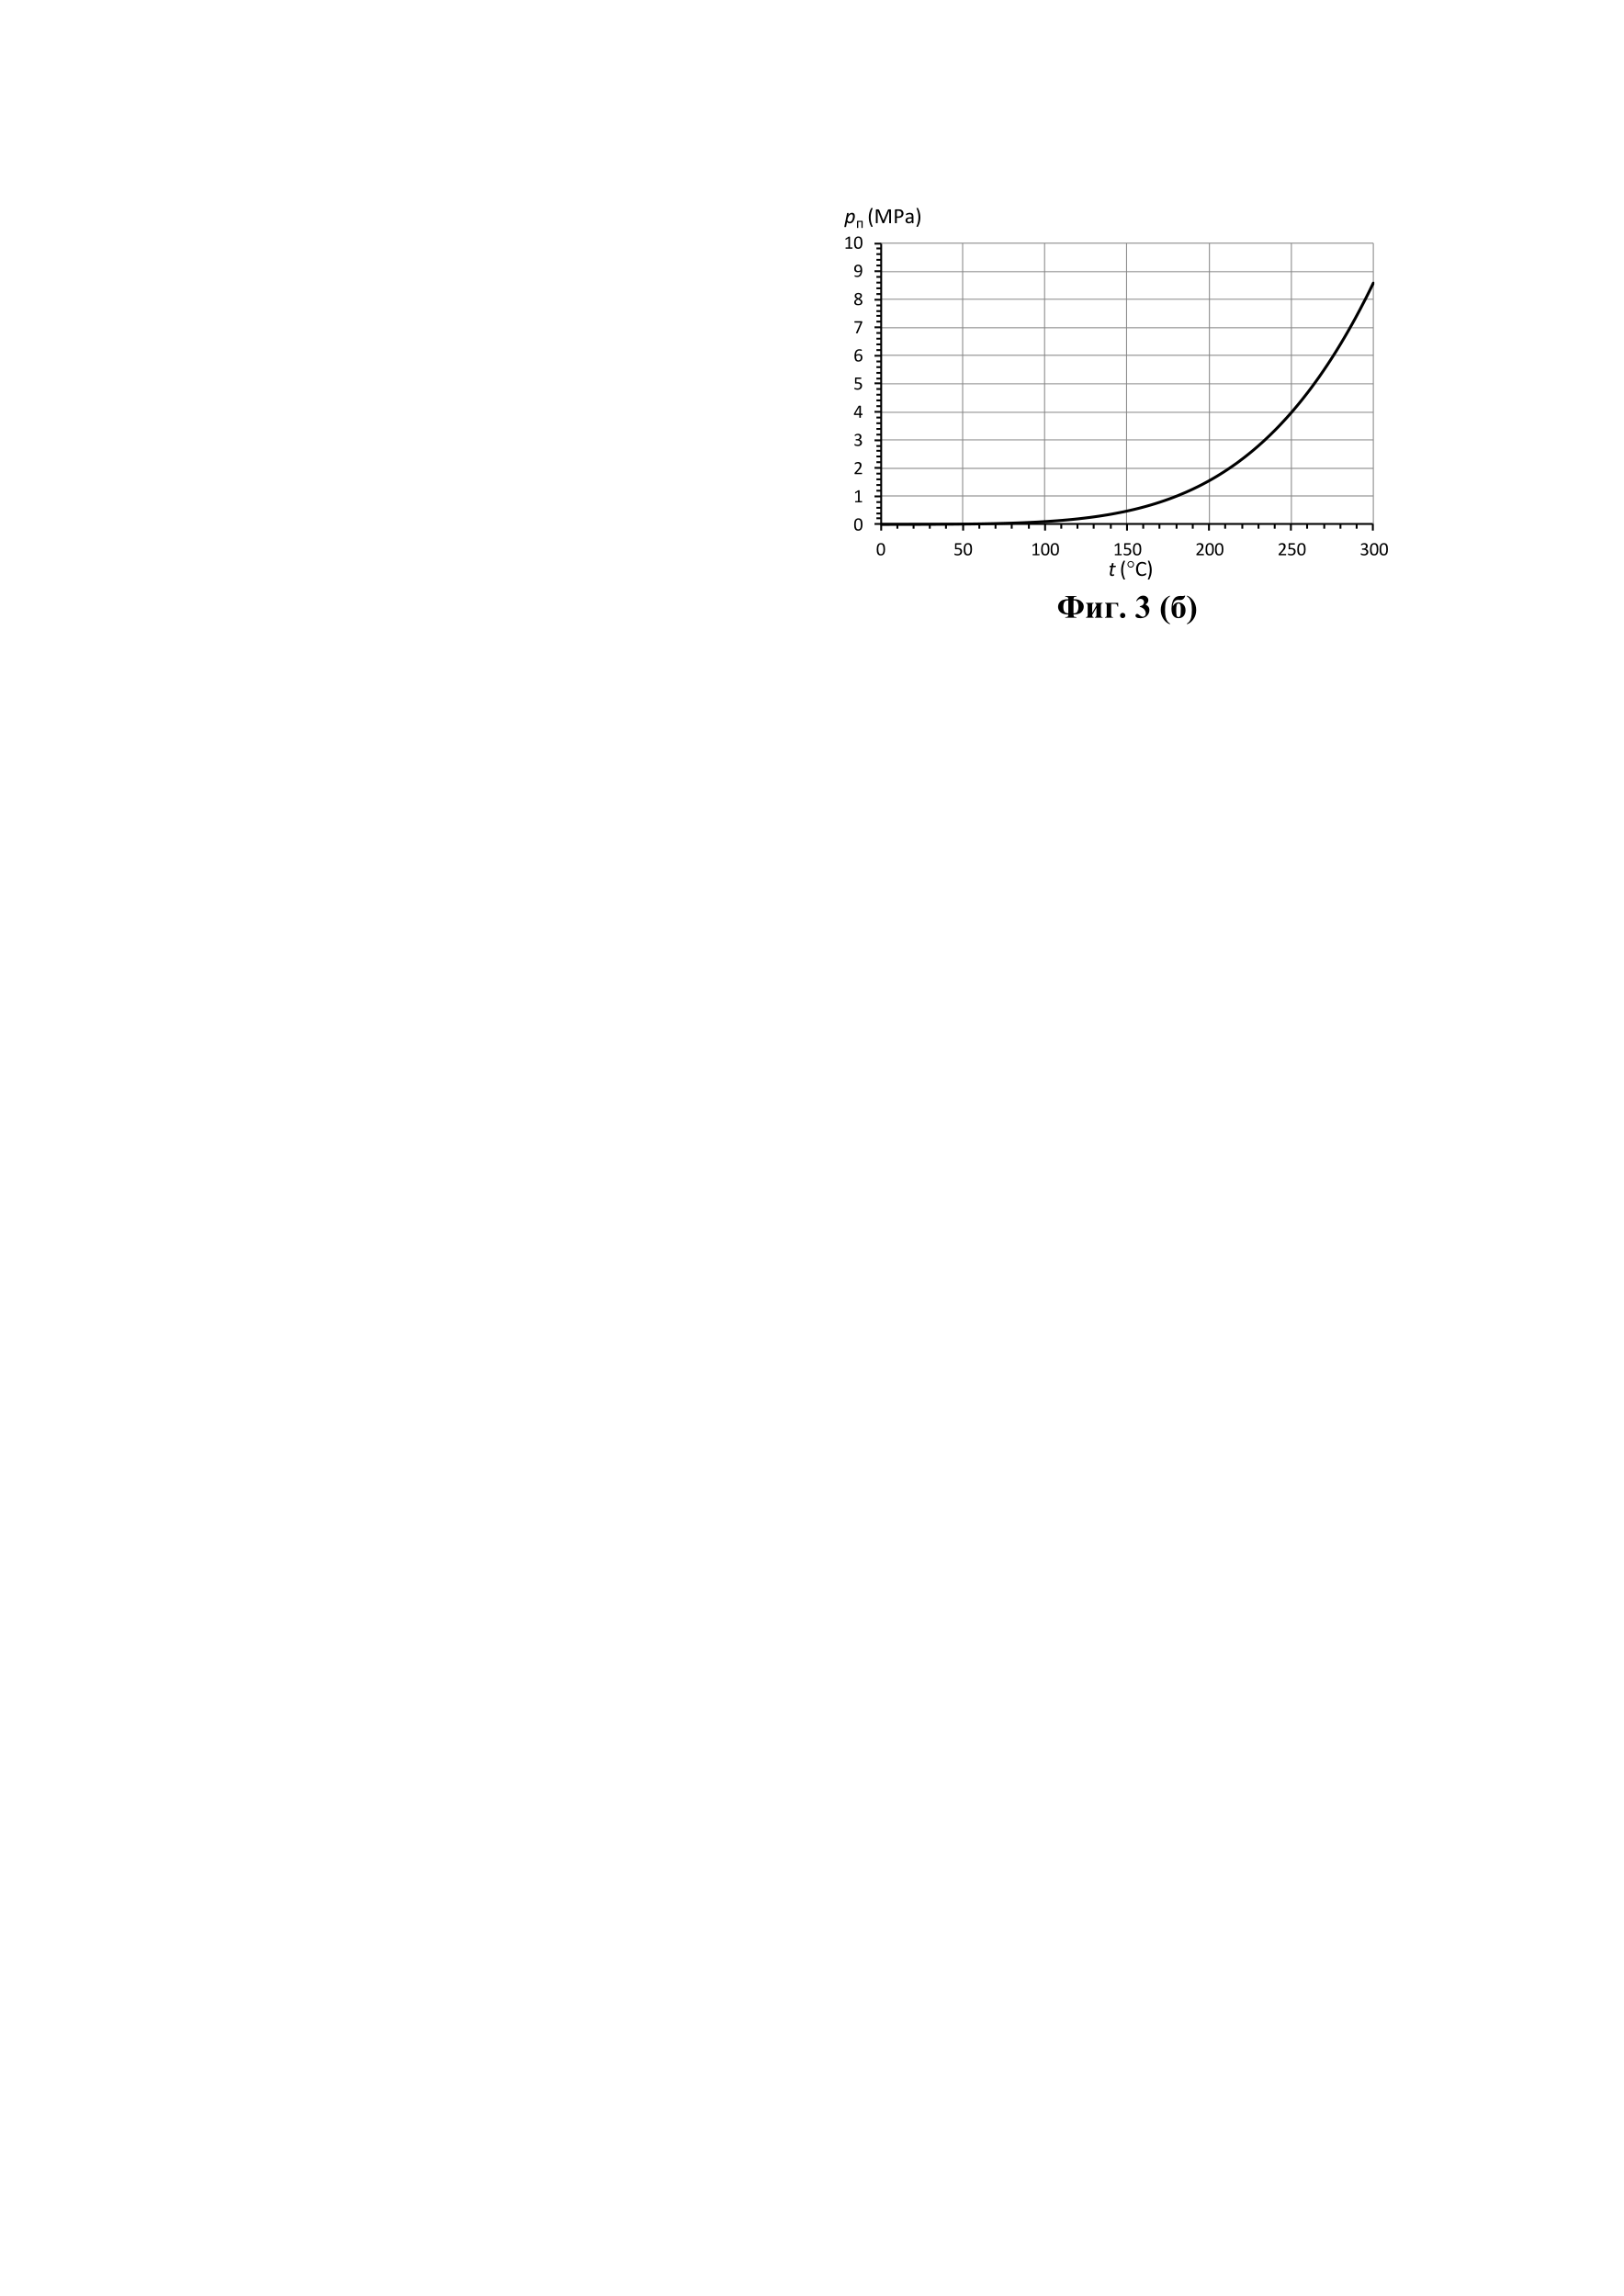
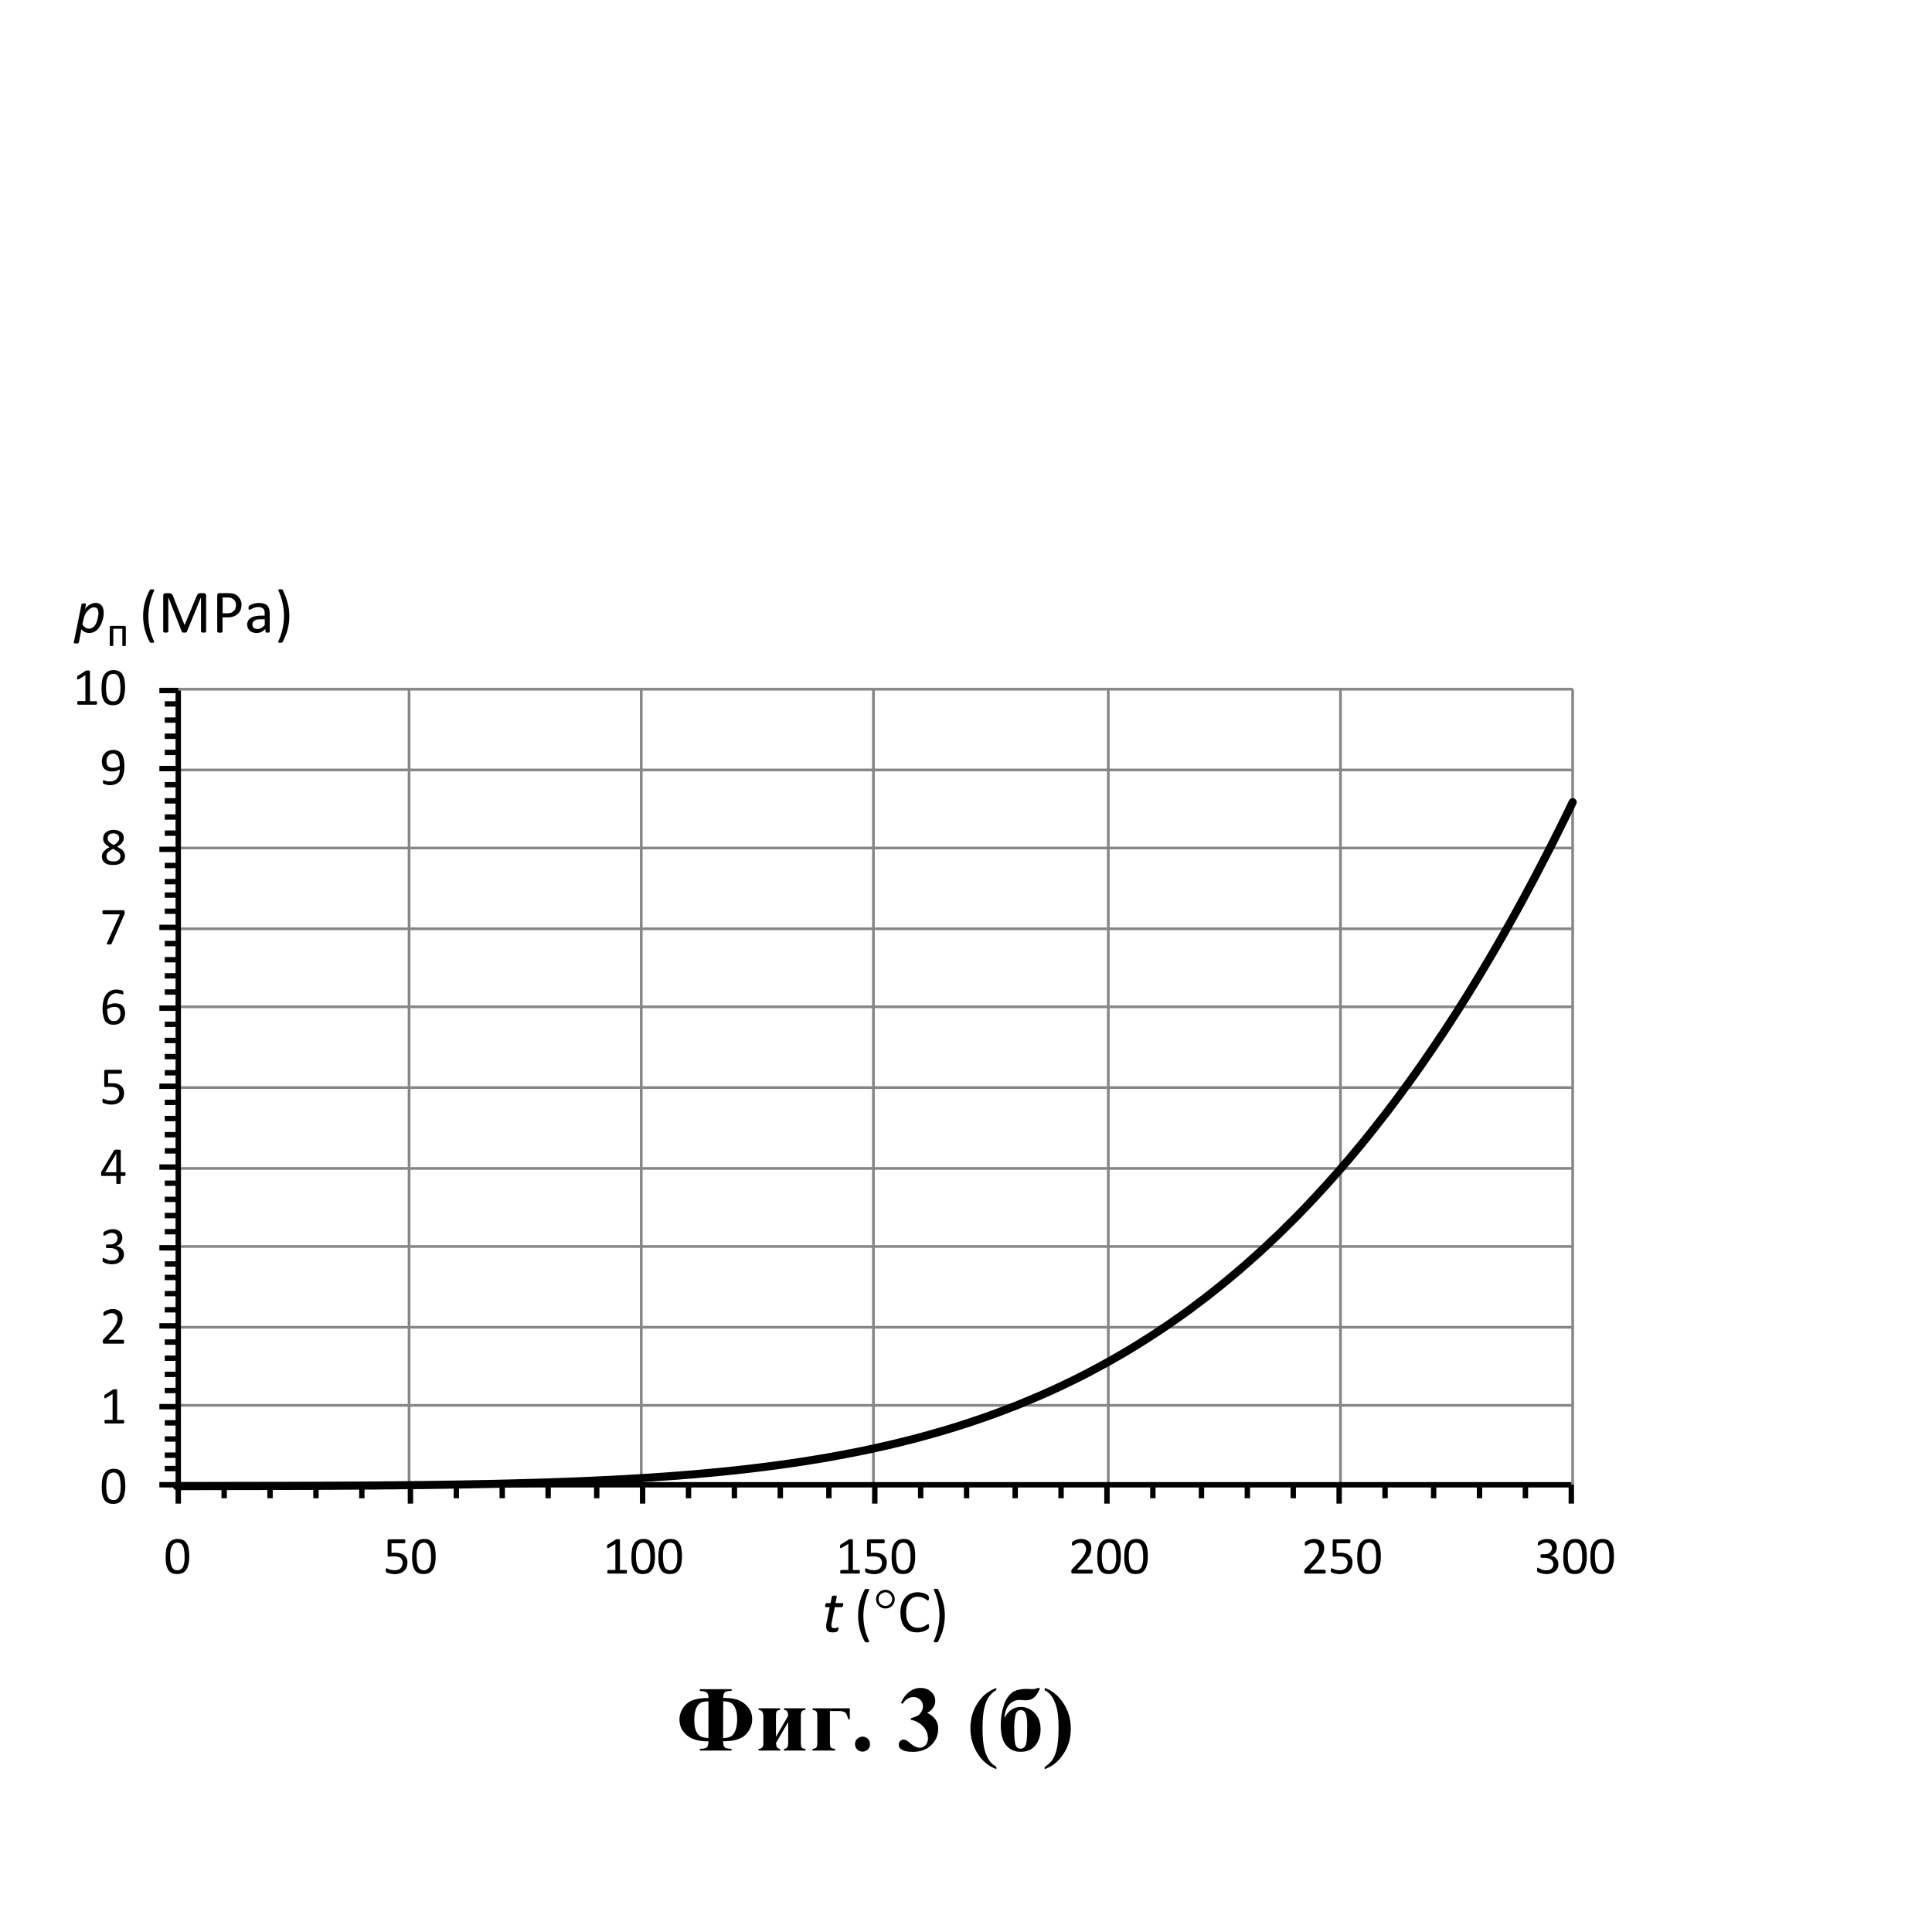
- <svg xmlns="http://www.w3.org/2000/svg" xmlns:xlink="http://www.w3.org/1999/xlink" width="595.32" height="841.92" viewBox="0 0 595.32 841.92">
+ <svg xmlns="http://www.w3.org/2000/svg" xmlns:xlink="http://www.w3.org/1999/xlink" width="250" height="250" viewBox="0 0 250 250">
  <defs>
    <path id="a" d="M3.1-7.94h4.1v.22q-.69.02-.87.17-.2.15-.22.74 1.35 0 2.05.31t1.2.94.5 1.51q0 1.13-.84 1.99T6.1-1.2q0 .42.1.62.09.2.27.27.2.06.72.1V0H3.1v-.22q.73 0 .92-.22.18-.22.18-.76a5 5 0 0 1-2.17-.38Q1.25-1.97.84-2.6a2.7 2.7 0 0 1 .1-2.95q.5-.71 1.25-.97.75-.28 2.01-.28 0-.53-.22-.7-.21-.2-.89-.2Zm3 6.32q.6 0 .96-.18.38-.18.61-.75.25-.57.25-1.56 0-.78-.23-1.33-.22-.54-.58-.73-.36-.2-1-.2ZM4.2-6.37q-.78.01-1.1.26-.34.25-.54.78-.19.54-.19 1.36 0 .97.24 1.47t.62.69q.4.17.97.19Zm0 0" />
    <path id="b" d="M3.7 0v-.22q.53 0 .53-.78v-2.69L2.66-1q0 .77.53.78V0H.4v-.22q.34 0 .48-.19.15-.18.14-.65v-3.38q0-.81-.62-.81v-.22h2.78v.22q-.3 0-.42.17-.12.15-.11.64v2.67l1.57-2.71q0-.45-.14-.6-.1-.17-.39-.17v-.22h2.78v.22q-.3 0-.46.16-.14.16-.14.57v3.49q0 .48.12.66.14.15.48.15V0Zm0 0" />
    <path id="c" d="M.42-.22Q.76-.23.9-.39q.15-.15.14-.63v-3.46q0-.43-.12-.58-.13-.15-.49-.19v-.22h4.81v1.42h-.21q-.14-.65-.38-.86t-.89-.2H2.67v4.13q0 .42.13.59.14.15.54.17V0H.42Zm0 0" />
    <path id="d" d="M1.5-1.8q.4 0 .69.28t.28.7-.28.68a1 1 0 0 1-.69.28q-.4 0-.69-.28a1 1 0 0 1-.28-.69q0-.4.28-.69a1 1 0 0 1 .69-.28m0 0" />
    <path id="e" d="M1.77-3.98v-.2q.66-.2.92-.35.26-.17.45-.52.2-.33.19-.7 0-.48-.36-.83a1.2 1.2 0 0 0-.88-.34q-.8 0-1.39.86l-.22-.08A3.5 3.5 0 0 1 1.56-7.6q.66-.5 1.47-.5.82 0 1.36.5.53.5.53 1.17 0 .44-.25.84-.23.41-.78.72.68.34 1.05.83a2 2 0 0 1 .36 1.22q0 1.25-.9 2.12T2 .17Q.98.17.53-.16a.7.7 0 0 1-.34-.6q0-.27.19-.46.2-.2.45-.2a1 1 0 0 1 .36.1q.1.04.65.5.59.46 1.08.46.44 0 .75-.34.3-.35.31-.86 0-.81-.56-1.49a3 3 0 0 0-1.65-.93m0 0" />
    <path id="g" d="M3.84-8.1v.26q-.6.39-.89.78-.4.51-.62 1.34-.28 1.03-.28 2.86 0 1.74.25 2.7.25.95.7 1.55.3.4.84.72v.3A4.8 4.8 0 0 1 1.45.45a6 6 0 0 1-.97-3.34q0-1.87.97-3.31a4.7 4.7 0 0 1 2.4-1.9m0 0" />
    <path id="h" d="M5.27-8.1h.2q-.06.43-.53 1.02-.48.58-1.3.58l-.4-.03-.38-.02q-.75 0-1.31.55T.89-4.2Q1.64-5.64 3-5.64q1.07 0 1.82.8t.75 2.1q0 1.21-.65 2.05Q4.25.16 3 .16A2.3 2.3 0 0 1 1.1-.7Q.42-1.54.42-3.3q0-1.37.38-2.5a3.3 3.3 0 0 1 1.03-1.66q.66-.52 1.98-.52l.36.02.38.01q.34 0 .72-.17M3-5.23q-.5 0-.67.58a8 8 0 0 0-.17 1.94q0 1.51.17 2 .19.46.67.47.3 0 .52-.25.2-.27.26-.82.06-.56.06-2 0-.9-.17-1.4-.16-.52-.67-.52m0 0" />
    <path id="i" d="M.14 2.4v-.27q.6-.42.9-.79.4-.53.62-1.34.27-1.03.28-2.87 0-1.72-.25-2.68A5 5 0 0 0 1-7.1q-.32-.4-.86-.72v-.28q1.42.47 2.4 1.94.98 1.45.98 3.34 0 1.88-.99 3.31A4.7 4.7 0 0 1 .14 2.41m0 0" />
    <path id="k" d="M3.31-2.22q0 .52-.1.94-.07.4-.26.72-.19.3-.48.47-.3.15-.74.15-.42 0-.71-.14T.56-.52Q.4-.82.31-1.23a7 7 0 0 1 .02-1.9q.08-.41.26-.71.2-.3.49-.47.3-.17.73-.17t.7.15q.3.14.47.44.18.28.25.7t.08.97m-.6.05a6 6 0 0 0-.1-1.06 1 1 0 0 0-.13-.35 1 1 0 0 0-.17-.23l-.23-.14a1 1 0 0 0-.3-.05 1 1 0 0 0-.47.14 1 1 0 0 0-.3.38q-.09.23-.13.56A6 6 0 0 0 .89-1.4q.06.35.17.56t.28.31q.18.1.43.1.18 0 .32-.05a1 1 0 0 0 .25-.17q.1-.12.18-.28.07-.18.1-.36.06-.2.07-.42zm0 0" />
    <path id="n" d="m3.17-.23-.01.1-.04.08-.04.03q-.02.03-.03.02H.73L.7-.02.64-.05.61-.12v-.21l.06-.12.06-.02h.93v-3.36L.8-3.3l-.11.04-.06-.01-.04-.08v-.24l.02-.06q0-.03.03-.04l.05-.05 1.03-.66h.01l.07-.01.06-.02h.23l.1.02.04.03.02.05v3.87h.8q.03 0 .04.02.03 0 .05.04l.02.08zm0 0" />
    <path id="o" d="m3.16-.25-.02.1q0 .06-.02.09l-.04.04q-.02.03-.05.02H.58Q.53 0 .5-.02L.44-.05.39-.12v-.25q0-.05.03-.08l.03-.08.08-.1.86-.9a5 5 0 0 0 .75-1.02 2 2 0 0 0 .16-.68q0-.15-.05-.29l-.14-.21-.23-.16a1 1 0 0 0-.32-.06q-.2 0-.37.06-.15.04-.28.12l-.22.13-.11.05q-.04 0-.05-.02L.5-3.66l-.03-.07v-.21L.48-4l.02-.05q0-.03.06-.06.05-.05.14-.1.11-.07.25-.12.15-.07.35-.1.19-.05.37-.05.32 0 .56.09.25.1.41.25t.23.37q.08.21.08.44a2 2 0 0 1-.2.88q-.11.23-.34.54-.23.3-.61.68l-.7.73h1.93l.05.02q.03 0 .04.04l.02.08zm0 0" />
    <path id="p" d="M3.13-1.27q0 .32-.11.57-.12.23-.32.4-.19.17-.48.27t-.66.1A3 3 0 0 1 .8-.06l-.24-.1-.12-.08-.05-.05-.02-.06v-.2q0-.12.02-.17t.06-.05q.03 0 .12.07.09.05.24.1.14.08.32.13a2 2 0 0 0 .83 0q.18-.06.28-.17a1 1 0 0 0 .18-.25 1 1 0 0 0 .06-.31 1 1 0 0 0-.08-.33 1 1 0 0 0-.22-.27q-.14-.1-.34-.17a2 2 0 0 0-.47-.06H.88l-.04-.05-.03-.08-.01-.1.01-.12.03-.06.04-.04.06-.02h.39q.21 0 .39-.05t.31-.17a1 1 0 0 0 .19-.25.8.8 0 0 0 .03-.6l-.14-.23-.22-.14A1 1 0 0 0 1.56-4q-.18 0-.36.06l-.3.14-.21.13-.11.04H.53L.5-3.65l-.03-.07v-.21l.01-.08.04-.04.04-.07.13-.09q.1-.07.25-.1.14-.07.33-.12a2 2 0 0 1 .95.03q.23.09.39.24.15.14.23.34t.08.44a1.3 1.3 0 0 1-.22.7q-.1.14-.26.24-.15.08-.35.14.23.03.41.12a1 1 0 0 1 .33.22 1 1 0 0 1 .3.7m0 0" />
    <path id="q" d="m3.34-1.25-.03.17q-.03.06-.1.06h-.5v.99L2.65 0h-.1l-.14.02L2.28 0H2.2l-.04-.03-.02-.05v-.94H.25L.2-1.06l-.03-.08v-.35l.03-.07.05-.08 1.6-2.69.04-.04.08-.04.12-.01a1 1 0 0 1 .38 0l.14.01.08.05q.03.02.03.05v2.81h.5q.06 0 .1.06zm-1.2-2.67L.7-1.5h1.44Zm0 0" />
    <path id="t" d="M3.22-4.16v.11l-.02.1-.01.1-.05.07-1.6 3.67-.04.06-.06.05-.1.02H1.2L1.02 0q-.07 0-.1-.02T.9-.08l.03-.08L2.6-3.89H.47q-.06 0-.1-.06l-.03-.2v-.12l.03-.07.04-.05.06-.02h2.58l.08.02q.04 0 .06.03l.01.08zm0 0" />
    <path id="u" d="M3.27-1.12q0 .27-.11.5a1 1 0 0 1-.3.37q-.19.15-.47.23t-.66.08q-.34 0-.6-.06a1 1 0 0 1-.46-.22 1 1 0 0 1-.3-.34 1 1 0 0 1-.09-.47q0-.2.06-.38.08-.17.2-.3.14-.16.32-.29.19-.15.42-.25l-.36-.22a1.4 1.4 0 0 1-.44-.56q-.04-.15-.04-.33 0-.23.08-.44t.25-.34q.16-.15.43-.25t.61-.1a1.7 1.7 0 0 1 .99.32q.15.13.23.31a1 1 0 0 1 .02.75 1.3 1.3 0 0 1-.44.56q-.16.13-.36.24.24.13.42.25.2.12.33.26.12.15.19.32.08.15.08.36M2.52-3.4q0-.16-.05-.27l-.14-.18a1 1 0 0 0-.24-.13q-.14-.05-.32-.05-.37 0-.57.18a.6.6 0 0 0-.18.45q0 .13.04.25l.14.22a2 2 0 0 0 .61.39q.34-.16.52-.4a.7.7 0 0 0 .19-.46m.15 2.31q0-.15-.06-.28a1 1 0 0 0-.19-.23l-.69-.44-.39.22q-.16.11-.26.22t-.16.23a1 1 0 0 0-.05.28q0 .34.22.52.24.17.7.17.42 0 .65-.17.23-.2.23-.52m0 0" />
    <path id="v" d="m3.19-2.37-.03.57q-.04.3-.13.57a3 3 0 0 1-.22.51q-.12.25-.34.4-.2.18-.5.29-.29.1-.67.1L1.02.04a2 2 0 0 1-.44-.11L.47-.12.42-.2.41-.34v-.13l.01-.06.03-.03.05-.02q.05 0 .1.03.07.04.18.07l.25.06.31.01q.33 0 .57-.12.23-.14.39-.34.15-.23.22-.5.08-.3.09-.6l-.44.19q-.25.08-.58.08-.38 0-.62-.1-.25-.1-.4-.28a1 1 0 0 1-.23-.4 2 2 0 0 1 .02-1.1 1.3 1.3 0 0 1 .73-.78 1.7 1.7 0 0 1 1.16-.05q.21.07.38.2.15.14.26.32.1.19.17.42.07.24.1.52.03.27.03.58m-.6-.07q0-.43-.06-.73t-.17-.49a1 1 0 0 0-.28-.26 1 1 0 0 0-.38-.1 1 1 0 0 0-.37.1.8.8 0 0 0-.4.51q-.06.17-.06.35 0 .2.04.37t.14.28q.1.12.25.18t.39.06.48-.06q.25-.08.42-.2m0 0" />
    <path id="r" d="M3.14-1.42q0 .36-.12.64-.12.27-.33.45-.23.2-.53.3a2 2 0 0 1-1.07.06L.77-.03.53-.11.41-.17.38-.22.36-.28.34-.34v-.22l.03-.08q.01-.03.04-.03L.45-.7l.1.05.18.08.3.1q.19.03.44.04.24 0 .42-.05.2-.06.33-.17a1 1 0 0 0 .3-.73q0-.21-.07-.36a1 1 0 0 0-.2-.29 1 1 0 0 0-.36-.15q-.2-.05-.5-.05a5 5 0 0 0-.64.03q-.08 0-.14-.03-.03-.05-.03-.19v-1.8q0-.1.05-.15.04-.06.15-.06h1.95l.05.01.05.05q.03.03.03.08l.02.1q0 .14-.05.21-.04.06-.1.06H1.08v1.24l.25-.02h.3q.37 0 .65.1a1.2 1.2 0 0 1 .77.65q.1.24.1.52m0 0" />
    <path id="s" d="M3.28-1.44q0 .3-.1.58a1 1 0 0 1-.27.47q-.18.21-.47.33t-.66.12q-.28 0-.5-.06a2 2 0 0 1-.37-.2Q.75-.33.64-.5a4 4 0 0 1-.25-.94A5 5 0 0 1 .5-3.17q.08-.28.22-.52a1.6 1.6 0 0 1 1.48-.8l.27.02.23.05.2.04.08.07q.04 0 .04.03l.01.05.02.06.01.08v.1l-.01.08-.03.04-.05.01-.11-.02-.16-.06-.23-.04-.3-.04q-.3 0-.54.14t-.38.35q-.15.22-.22.51a3 3 0 0 0-.08.6 1 1 0 0 1 .44-.19l.28-.08a2 2 0 0 1 .92.08q.25.09.4.27.15.17.21.4.08.24.08.5m-.6.06q.01-.2-.04-.35a1 1 0 0 0-.12-.29 1 1 0 0 0-.25-.17 1 1 0 0 0-.64-.03q-.14.01-.25.06l-.22.1-.2.1q0 .45.06.74.06.3.17.49.1.17.26.25.15.07.38.07a1 1 0 0 0 .37-.07 1 1 0 0 0 .27-.22 1.2 1.2 0 0 0 .22-.67m0 0" />
    <path id="w" d="M3.31-2.22q0 .5-.08.92t-.26.74q-.2.3-.5.47-.3.15-.74.15-.42 0-.7-.14T.56-.52Q.4-.82.31-1.23a7 7 0 0 1 .02-1.9q.08-.41.26-.71.2-.32.49-.47.3-.17.75-.17.42 0 .7.15.29.14.45.44.2.28.25.7.08.42.08.97m-.6.03a5 5 0 0 0-.1-1.04 1.4 1.4 0 0 0-.3-.6l-.23-.12a1 1 0 0 0-.3-.05 1 1 0 0 0-.47.14 1 1 0 0 0-.28.38q-.1.23-.16.56A6 6 0 0 0 .9-1.4q.06.35.17.56t.28.31q.18.1.43.1a.8.8 0 0 0 .75-.5q.07-.18.1-.36.06-.2.07-.42zm0 0" />
    <path id="x" d="m3.17-.23-.01.1-.02.08-.05.03q0 .03-.04.02H.73L.7-.02.66-.05.62-.12v-.11q0-.06.02-.11 0-.04.03-.07 0-.03.03-.04l.04-.02h.93v-3.36l-.85.5-.12.05q-.05 0-.06-.02L.6-3.38v-.22l.02-.07q0-.03.03-.05l.06-.05 1.02-.64.03-.01q0-.02.05-.02l.07-.01h.11l.13.01.1.02q.02 0 .02.03l.02.03v3.9h.84l.05.05.02.07zm0 0" />
    <path id="y" d="m3.17-.25-.01.1-.04.09q0 .03-.03.04L3.03 0H.58Q.53 0 .5-.02L.44-.05.4-.12.39-.25v-.12q0-.05.03-.08l.03-.08.08-.1.86-.9a6 6 0 0 0 .75-1.03l.13-.36.03-.33a1 1 0 0 0-.2-.5 1 1 0 0 0-.2-.16 1 1 0 0 0-.32-.06q-.22 0-.4.06-.16.06-.27.13l-.33.19q-.04 0-.05-.02L.5-3.66l-.03-.07v-.21l.01-.08.04-.04.04-.07.14-.09.25-.12.35-.1a1.6 1.6 0 0 1 .93.05q.25.08.41.23.17.15.25.38.08.2.08.44a2 2 0 0 1-.56 1.42q-.23.3-.6.69l-.7.73h1.92q.03 0 .05.02.03 0 .04.04l.04.08zm0 0" />
    <path id="z" d="M3.13-1.27q0 .32-.11.57-.1.23-.3.4t-.5.27q-.28.1-.64.1A3 3 0 0 1 .8-.06l-.25-.1-.12-.08-.05-.05-.02-.06.01-.07v-.13q0-.12.02-.17t.07-.05l.11.07q.09.05.24.1.14.08.32.13a2 2 0 0 0 .83 0q.18-.06.28-.17a1 1 0 0 0 .18-.25q.06-.15.06-.31a1 1 0 0 0-.08-.35 1 1 0 0 0-.2-.26 1 1 0 0 0-.36-.16 2 2 0 0 0-.47-.06H.94l-.05-.02-.05-.03-.03-.08-.01-.1.01-.12.03-.06.04-.04.06-.02h.39q.21 0 .39-.05t.31-.17a1 1 0 0 0 .19-.26.8.8 0 0 0 .03-.61l-.14-.2-.22-.15A1 1 0 0 0 1.56-4q-.18 0-.36.06a3 3 0 0 0-.62.31H.53L.5-3.65l-.03-.07v-.23l.01-.06.04-.04.04-.07a1 1 0 0 1 .38-.21l.33-.1a2 2 0 0 1 .95.03q.23.09.39.22.15.14.23.35t.08.43-.06.41a1 1 0 0 1-.16.31q-.1.13-.25.24-.15.09-.36.12v.02a1 1 0 0 1 .75.34q.15.13.2.31.08.2.08.4m0 0" />
    <path id="A" d="M3.84-2.53q0 .23-.04.51a4 4 0 0 1-.4 1.15q-.13.26-.34.48-.2.2-.48.34a1.5 1.5 0 0 1-1.22-.01L1.14-.2.95-.4.63 1.3l-.04.06-.06.05-.1.01-.16.02-.15-.02-.1-.01q-.04-.03-.04-.05l-.01-.06 1-4.94q0-.06.08-.08l.23-.03h.13l.09.02q.03 0 .03.04l.02.05-.14.67q.06-.12.18-.26.15-.15.32-.29.18-.12.4-.2.24-.1.47-.1.3 0 .5.12a.9.9 0 0 1 .5.67q.06.23.06.5m-.68.05q0-.17-.04-.32l-.09-.23a.4.4 0 0 0-.17-.16l-.25-.06q-.23 0-.44.13-.22.1-.4.32a2.3 2.3 0 0 0-.55 1.13l-.13.64q.18.29.4.42.21.13.48.13.2 0 .37-.1a1 1 0 0 0 .3-.25q.15-.17.23-.37a4 4 0 0 0 .29-1.28m0 0" />
    <path id="H" d="m2.8-3.6-.02.08-.01.08q0 .04-.04.1l-.04.07-.05.05-.05.02h-.9l-.4 1.98-.04.19v.16q0 .2.08.3.07.08.28.09l.17-.02q.08 0 .14-.03l.1-.05.07-.01q.03 0 .05.03.03 0 .03.06l-.01.13-.04.1-.04.11-.03.08-.11.05-.14.05-.18.03-.18.01q-.22 0-.4-.04a1 1 0 0 1-.26-.14 1 1 0 0 1-.16-.25 1 1 0 0 1-.04-.38v-.22l.03-.12.02-.11.4-2h-.5q-.05 0-.08-.02l-.01-.1.01-.13.03-.14.07-.1q.04-.04.1-.04h.5l.16-.85q0-.03.02-.04l.06-.05.11-.02a1 1 0 0 1 .31 0l.1.02.03.04.01.05-.17.85h.9q.07 0 .09.04.03.04.03.1m0 0" />
    <path id="B" d="m2.5-.06-.02.03-.04.03h-.06l-.11.02L2.16 0h-.08l-.03-.03v-2.19H.88v2.16l-.02.03L.8 0H.75l-.1.02L.52 0H.45L.42-.03v-2.41q0-.07.03-.1.03-.05.11-.05h1.8q.06 0 .1.04t.04.11Zm0 0" />
    <path id="C" d="M1.95-5.42a8 8 0 0 0-.75 3.3 7.5 7.5 0 0 0 .74 3.3l.01.07q.01.04-.01.06l-.1.03h-.26l-.1-.01-.06-.02-.03-.04a7 7 0 0 1 .02-6.8l.06-.02.08-.01h.28q.06 0 .1.03l.02.05zm0 0" />
    <path id="D" d="m6.22-.1-.02.05-.06.03-.1.04a1 1 0 0 1-.3 0l-.12-.04-.04-.03-.02-.06v-4.42h-.01L3.73-.08l-.03.05-.06.03-.1.02-.13.01-.14-.01L3.16 0l-.07-.03-.01-.05-1.74-4.45h-.01v4.42l-.02.06-.06.03-.1.04a1 1 0 0 1-.3 0L.72-.02.7-.05.67-.1v-4.67q0-.15.08-.22a.3.3 0 0 1 .2-.08h.4q.15 0 .23.03a.4.4 0 0 1 .3.2q.04.07.07.18L3.42-.98h.03l1.53-3.68.1-.2q.04-.08.1-.12a.3.3 0 0 1 .15-.08l.17-.02h.42l.11.02q.06 0 .1.06.04.03.06.1.03.04.03.12Zm0 0" />
    <path id="E" d="M3.81-3.6q0 .39-.12.7-.13.3-.36.52a2 2 0 0 1-.58.33q-.34.12-.81.11h-.58V-.1l-.03.06-.05.03-.1.04a1 1 0 0 1-.34 0l-.1-.04-.05-.03L.67-.1v-4.7q0-.15.08-.22a.4.4 0 0 1 .19-.06h1.1a4 4 0 0 1 .66.06 1.4 1.4 0 0 1 .78.49q.15.18.24.42.1.24.1.52m-.72.05q0-.3-.12-.5a1 1 0 0 0-.28-.3 1 1 0 0 0-.36-.15l-.35-.03h-.62v2.05h.6q.3 0 .5-.08a1 1 0 0 0 .35-.22q.15-.14.2-.33.08-.2.08-.44m0 0" />
    <path id="F" d="M3.27-.1a.1.1 0 0 1-.04.08l-.09.04-.16.01-.15-.01-.1-.04-.01-.07v-.36q-.24.25-.53.39t-.6.14q-.28 0-.51-.08A1 1 0 0 1 .7-.2Q.55-.34.45-.55T.35-1a1 1 0 0 1 .48-.87q.23-.16.56-.22.33-.08.75-.08h.48v-.28q0-.21-.04-.36a.5.5 0 0 0-.14-.25 1 1 0 0 0-.25-.16 1 1 0 0 0-.38-.06q-.23 0-.44.06a2 2 0 0 0-.56.25l-.14.05-.06-.02-.05-.04-.03-.08v-.11q0-.1.02-.16 0-.07.06-.1.06-.05.19-.12.12-.08.3-.12.16-.06.37-.1t.4-.04q.38 0 .65.1.28.07.43.24.18.18.24.42.08.24.08.57Zm-.64-1.6h-.55q-.28 0-.49.04a1 1 0 0 0-.3.13 1 1 0 0 0-.2.22 1 1 0 0 0-.06.28q0 .27.17.44.18.15.49.15.25 0 .48-.12t.46-.4Zm0 0" />
    <path id="G" d="M1.92-2.1A7 7 0 0 1 1.7-.38q-.1.42-.28.82a8 8 0 0 1-.4.86l-.07.02-.1.01-.1.02q-.1 0-.17-.02-.05 0-.08-.03l-.02-.06.02-.08a8 8 0 0 0 .73-3.3 8 8 0 0 0-.73-3.3l-.02-.05q0-.03.04-.05l.07-.03.16-.02.13.02.09.01.06.02.02.03q.4.8.64 1.66.23.84.23 1.73m0 0" />
    <path id="K" d="M4.08-.72v.11l-.02.1-.03.06-.06.06-.16.1q-.12.09-.31.16-.18.09-.44.13-.23.06-.51.06-.51 0-.9-.15a2 2 0 0 1-.68-.49 2 2 0 0 1-.44-.8 4 4 0 0 1-.16-1.09q0-.63.16-1.12.17-.5.47-.85t.7-.51a2.2 2.2 0 0 1 1.35-.14q.21.03.39.09l.31.14q.15.08.19.14l.08.08.01.08.02.08.01.12-.01.14-.02.08-.05.06-.04.02q-.07 0-.16-.08l-.25-.17a2 2 0 0 0-.39-.17A1.6 1.6 0 0 0 2-4.42q-.29.15-.48.4-.2.26-.3.64-.11.38-.11.86 0 .49.1.86.12.38.3.63.2.24.49.37t.64.13q.3 0 .52-.08t.39-.17.26-.16q.11-.08.16-.08l.05.02q.03 0 .03.05l.01.1zm0 0" />
    <path id="I" d="M2.81-4.23q0 .5-.36.86-.34.34-.84.34t-.86-.35a1.2 1.2 0 0 1-.36-.85q0-.5.36-.86t.86-.36.84.36q.36.36.36.86m-.33-.02a.8.8 0 0 0-.26-.6.8.8 0 0 0-.61-.28 1 1 0 0 0-.64.27.8.8 0 0 0-.25.61q0 .38.25.63.26.25.64.25.36 0 .6-.25a.8.8 0 0 0 .27-.63m0 0" />
-     <clipPath id="j">
-       <path d="M322.9 103h180.96v90H322.89Zm0 0" />
-     </clipPath>
  </defs>
-   <use xlink:href="#a" x="387.47" y="226.52" />
-   <use xlink:href="#b" x="397.76" y="226.52" />
-   <use xlink:href="#c" x="404.72" y="226.52" />
-   <use xlink:href="#d" x="410.11" y="226.52" />
-   <use xlink:href="#e" x="416.1" y="226.52" />
-   <use xlink:href="#g" x="425.09" y="226.52" />
-   <use xlink:href="#h" x="429.08" y="226.52" />
-   <use xlink:href="#i" x="435.04" y="226.52" />
-   <path fill="none" stroke="#868686" stroke-linejoin="round" stroke-miterlimit="10" stroke-width=".6" d="M30.3 47.1h310.2M30.3 64.5h310.2m-310.2 18h310.2M30.3 99.9h310.2M30.3 117.91h310.2m-310.2 18h310.2M30.3 153.3h310.2m-310.2 18h310.2M30.3 188.7h310.2m-310.2 18h310.2m-258.6.01V29.11m51.6 177.6V29.11m51.6 177.6V29.11m52.2 177.6V29.11m51.6 177.6V29.11m51.6 177.6V29.11" transform="matrix(.58224 0 0 -.58066 305.25 209.2)" />
-   <path fill="none" stroke="#000" stroke-linejoin="round" stroke-miterlimit="10" stroke-width="1.2" d="M30.6 29.4v177m-3-177h3m-3 3.6h3m-3 3h3m-3 3.6h3m-3 3.6h3m-3 3.6h3m-3 3.6h3m-3 3.6h3m-3 3.6h3m-3 3.6h3m-3 3.6h3m-3 3.6h3m-3 3.6h3m-3 3.6h3m-3 3h3m-3 3.6h3m-3 3.6h3m-3 3.6h3m-3 3.6h3m-3 3.6h3m-3 3.6h3m-3 3.61h3m-3 3.6h3m-3 3.6h3m-3 3.6h3m-3 3.6h3m-3 3h3m-3 3.6h3m-3 3.6h3m-3 3.6h3m-3 3.6h3m-3 3.6h3m-3 3.6h3m-3 3.6h3m-3 3.6h3m-3 3.6h3m-3 3.6h3m-3 3.6h3m-3 3h3m-3 3.6h3m-3 3.6h3m-3 3.6h3m-3 3.6h3m-3 3.6h3m-3 3.6h3m-3 3.6h3m-3 3.6h3m-3 3.6h3m-3 3.6h3m-3 3.6h3m-3 3h3m-4.2-177h4.2m-4.2 17.4h4.2m-4.2 18h4.2m-4.2 17.4h4.2m-4.2 18h4.2m-4.2 18h4.2m-4.2 17.4h4.2m-4.2 18h4.2M26.4 171h4.2m-4.2 18h4.2m-4.2 17.4h4.2m0-177h309.6m-309.6 0v-3m10.2 3v-3m10.2 3v-3m10.2 3v-3m10.2 3v-3m10.8 3v-3m10.2 3v-3m10.2 3v-3m10.2 3v-3m10.8 3v-3m10.2 3v-3m10.2 3v-3m10.2 3v-3m10.2 3v-3m10.8 3v-3m10.2 3v-3m10.2 3v-3m10.2 3v-3m10.8 3v-3m10.2 3v-3m10.2 3v-3m10.2 3v-3m10.8 3v-3m10.2 3v-3m10.2 3v-3m10.2 3v-3m10.2 3v-3m10.8 3v-3m10.2 3v-3m10.2 3v-3m10.2 3v-3m-309.6 3v-4.2m51.6 4.2v-4.2m51.6 4.2v-4.2m51.6 4.2v-4.2m51.6 4.2v-4.2m51.6 4.2v-4.2m51.6 4.2v-4.2" transform="matrix(.58224 0 0 -.58066 305.25 209.2)" />
+   <use xlink:href="#a" x="87.47" y="226.52" />
+   <use xlink:href="#b" x="97.76" y="226.52" />
+   <use xlink:href="#c" x="104.72" y="226.52" />
+   <use xlink:href="#d" x="110.11" y="226.52" />
+   <use xlink:href="#e" x="116.1" y="226.52" />
+   <use xlink:href="#g" x="125.09" y="226.52" />
+   <use xlink:href="#h" x="129.08" y="226.52" />
+   <use xlink:href="#i" x="135.04" y="226.52" />
+   <path fill="none" stroke="#868686" stroke-linejoin="round" stroke-miterlimit="10" stroke-width=".6" d="M30.3 47.1h310.2M30.3 64.5h310.2m-310.2 18h310.2M30.3 99.9h310.2M30.3 117.91h310.2m-310.2 18h310.2M30.3 153.3h310.2m-310.2 18h310.2M30.3 188.7h310.2m-310.2 18h310.2m-258.6.01V29.11m51.6 177.6V29.11m51.6 177.6V29.11m52.2 177.6V29.11m51.6 177.6V29.11m51.6 177.6V29.11" transform="matrix(.58224 0 0 -.58066 05.25 209.2)" />
+   <path fill="none" stroke="#000" stroke-linejoin="round" stroke-miterlimit="10" stroke-width="1.2" d="M30.6 29.4v177m-3-177h3m-3 3.6h3m-3 3h3m-3 3.6h3m-3 3.6h3m-3 3.6h3m-3 3.6h3m-3 3.6h3m-3 3.6h3m-3 3.6h3m-3 3.6h3m-3 3.6h3m-3 3.6h3m-3 3.6h3m-3 3h3m-3 3.6h3m-3 3.6h3m-3 3.6h3m-3 3.6h3m-3 3.6h3m-3 3.6h3m-3 3.61h3m-3 3.6h3m-3 3.6h3m-3 3.6h3m-3 3.6h3m-3 3h3m-3 3.6h3m-3 3.6h3m-3 3.6h3m-3 3.6h3m-3 3.6h3m-3 3.6h3m-3 3.6h3m-3 3.6h3m-3 3.6h3m-3 3.6h3m-3 3.6h3m-3 3h3m-3 3.6h3m-3 3.6h3m-3 3.6h3m-3 3.6h3m-3 3.6h3m-3 3.6h3m-3 3.6h3m-3 3.6h3m-3 3.6h3m-3 3.6h3m-3 3.6h3m-3 3h3m-4.2-177h4.2m-4.2 17.4h4.2m-4.2 18h4.2m-4.2 17.4h4.2m-4.2 18h4.2m-4.2 18h4.2m-4.2 17.4h4.2m-4.2 18h4.2M26.4 171h4.2m-4.2 18h4.2m-4.2 17.4h4.2m0-177h309.6m-309.6 0v-3m10.2 3v-3m10.2 3v-3m10.2 3v-3m10.2 3v-3m10.8 3v-3m10.2 3v-3m10.2 3v-3m10.2 3v-3m10.8 3v-3m10.2 3v-3m10.2 3v-3m10.2 3v-3m10.2 3v-3m10.8 3v-3m10.2 3v-3m10.2 3v-3m10.2 3v-3m10.8 3v-3m10.2 3v-3m10.2 3v-3m10.2 3v-3m10.8 3v-3m10.2 3v-3m10.2 3v-3m10.2 3v-3m10.2 3v-3m10.8 3v-3m10.2 3v-3m10.2 3v-3m10.2 3v-3m-309.6 3v-4.2m51.6 4.2v-4.2m51.6 4.2v-4.2m51.6 4.2v-4.2m51.6 4.2v-4.2m51.6 4.2v-4.2m51.6 4.2v-4.2" transform="matrix(.58224 0 0 -.58066 05.25 209.2)" />
  <g clip-path="url(#j)">
-     <path fill="none" stroke="#000" stroke-linecap="round" stroke-linejoin="round" stroke-miterlimit="10" stroke-width="1.8" d="M30.3 29.1h5.16l1.03.01h4.14l1.04.01h6.19l1.04.01h2.07l1.03.01h3.1l1.04.01h1.04l1.03.01h3.1l1.03.01 1.04.01h1.04a53 53 0 0 0 2.06.01l1.04.01a53 53 0 0 1 2.06.01l1.04.01h1.03l1.04.01 1.03.01h1.03l1.04.01 1.03.02h1.03l1.04.01q.52 0 1.03.02h1.03q.53 0 1.04.02h1.04l1.03.02h1.03l1.04.02a52 52 0 0 1 2.06.03l1.04.01 1.04.02 1.03.01 1.03.02 1.04.01 1.03.02 1.03.02 1.04.02 1.03.02 1.04.02 1.03.02 1.03.02 1.04.02 1.03.03 1.04.02 1.03.03q.52 0 1.03.03.53 0 1.04.02l1.03.03q.52 0 1.04.03l1.03.03 1.03.03 1.04.03 1.03.03 1.04.04 1.03.04 1.03.03 1.04.04 1.03.04 1.04.04 1.03.04 1.03.05 1.04.04 1.03.05 1.04.05 1.03.05 1.03.05 1.04.05 1.03.05 1.04.06 1.03.06 1.04.06 1.03.06 1.03.07 1.04.06 1.03.06 1.04.08 1.03.07 1.03.07 1.04.08 1.03.07 1.04.08 1.03.09 1.03.08 1.04.08 1.03.1q.52.03 1.04.09l1.03.09 1.03.1 1.04.1 1.03.1 1.04.1 1.03.11 1.03.1 1.04.12 1.03.12 1.04.12 1.03.12 1.03.13 1.04.13 1.03.12 1.04.14 1.03.14 1.03.14 1.04.15 1.03.15 1.04.14 1.03.17 1.03.15 1.04.17q.52.07 1.03.17l1.04.16 1.03.18 1.03.18 1.04.18 1.03.2 1.04.19q.52.08 1.03.2l1.03.2 1.04.2 1.03.21 1.04.2 1.03.23 1.03.22 1.04.24 1.03.23 1.04.24 1.03.24 1.03.25 1.04.26q.51.11 1.03.26l1.04.26 1.03.27 1.04.28 1.03.28 1.03.29 1.04.3 1.03.29 1.04.3 1.03.32 1.03.31 1.04.33q.52.15 1.03.33l1.04.33 1.03.35 1.03.35 1.04.35 1.03.37 2.07.74 1.03.39 1.04.39 1.03.4 1.04.4 1.03.41 1.03.43 2.07.87 1.04.44 1.03.44 1.03.47 1.04.46 1.03.48 1.04.48 1.03.5q.51.23 1.03.5l1.04.5 1.03.52 1.04.53 1.03.53 1.03.56 1.04.55 1.03.56 1.04.57 1.03.58 1.03.59 1.04.6 1.03.61 1.04.62 1.03.64 1.03.64q.53.32 1.04.66l1.03.65 1.04.68 1.03.67q.53.34 1.03.7l1.04.7 1.03.71 1.04.73 1.03.73 1.04.74 1.03.76 1.03.79 1.04.78 1.03.78 1.04.81 1.03.82 1.03.82 1.04.85 1.03.85 1.04.87 1.03.87 1.03.89 1.04.9 1.03.93 1.04.92 1.03.94 1.03.95 1.04.99 1.03.97 1.04.99q.52.5 1.03 1.02l1.03 1.03q.53.5 1.04 1.02l1.03 1.05 1.04 1.07 1.03 1.08q.52.54 1.03 1.1a81 81 0 0 1 2.07 2.24l1.04 1.13 1.03 1.15 1.03 1.17 1.04 1.18 1.03 1.2 1.04 1.21 1.03 1.24 1.03 1.24 1.04 1.26 1.03 1.28 1.04 1.3 2.06 2.64 1.04 1.33 1.03 1.37 1.04 1.38 1.03 1.39 1.03 1.42 1.04 1.42 1.03 1.45 1.04 1.46 1.03 1.49q.53.74 1.03 1.5.52.74 1.04 1.52l1.03 1.54 1.04 1.54 1.03 1.58 1.04 1.6 1.03 1.6 1.03 1.63 1.04 1.65 1.03 1.67 1.04 1.7 1.03 1.7 1.03 1.73a199 199 0 0 1 2.07 3.51l1.04 1.8 1.03 1.8 1.03 1.83 1.04 1.85 1.03 1.86 1.04 1.9 1.03 1.92 1.03 1.93 1.04 1.95 1.03 2 2.07 4 1.03 2.04 1.04 2.08 1.03 2.09 1.04 2.12 1.03 2.13" transform="matrix(.58224 0 0 -.58066 305.25 209.2)" />
+     <path fill="none" stroke="#000" stroke-linecap="round" stroke-linejoin="round" stroke-miterlimit="10" stroke-width="1.8" d="M30.3 29.1h5.16l1.03.01h4.14l1.04.01h6.19l1.04.01h2.07l1.03.01h3.1l1.04.01h1.04l1.03.01h3.1l1.03.01 1.04.01h1.04a53 53 0 0 0 2.06.01l1.04.01a53 53 0 0 1 2.06.01l1.04.01h1.03l1.04.01 1.03.01h1.03l1.04.01 1.03.02h1.03l1.04.01q.52 0 1.03.02h1.03q.53 0 1.04.02h1.04l1.03.02h1.03l1.04.02a52 52 0 0 1 2.06.03l1.04.01 1.04.02 1.03.01 1.03.02 1.04.01 1.03.02 1.03.02 1.04.02 1.03.02 1.04.02 1.03.02 1.03.02 1.04.02 1.03.03 1.04.02 1.03.03q.52 0 1.03.03.53 0 1.04.02l1.03.03q.52 0 1.04.03l1.03.03 1.03.03 1.04.03 1.03.03 1.04.04 1.03.04 1.03.03 1.04.04 1.03.04 1.04.04 1.03.04 1.03.05 1.04.04 1.03.05 1.04.05 1.03.05 1.03.05 1.04.05 1.03.05 1.04.06 1.03.06 1.04.06 1.03.06 1.03.07 1.04.06 1.03.06 1.04.08 1.03.07 1.03.07 1.04.08 1.03.07 1.04.08 1.03.09 1.03.08 1.04.08 1.03.1q.52.03 1.04.09l1.03.09 1.03.1 1.04.1 1.03.1 1.04.1 1.03.11 1.03.1 1.04.12 1.03.12 1.04.12 1.03.12 1.03.13 1.04.13 1.03.12 1.04.14 1.03.14 1.03.14 1.04.15 1.03.15 1.04.14 1.03.17 1.03.15 1.04.17q.52.07 1.03.17l1.04.16 1.03.18 1.03.18 1.04.18 1.03.2 1.04.19q.52.08 1.03.2l1.03.2 1.04.2 1.03.21 1.04.2 1.03.23 1.03.22 1.04.24 1.03.23 1.04.24 1.03.24 1.03.25 1.04.26q.51.11 1.03.26l1.04.26 1.03.27 1.04.28 1.03.28 1.03.29 1.04.3 1.03.29 1.04.3 1.03.32 1.03.31 1.04.33q.52.15 1.03.33l1.04.33 1.03.35 1.03.35 1.04.35 1.03.37 2.07.74 1.03.39 1.04.39 1.03.4 1.04.4 1.03.41 1.03.43 2.07.87 1.04.44 1.03.44 1.03.47 1.04.46 1.03.48 1.04.48 1.03.5q.51.23 1.03.5l1.04.5 1.03.52 1.04.53 1.03.53 1.03.56 1.04.55 1.03.56 1.04.57 1.03.58 1.03.59 1.04.6 1.03.61 1.04.62 1.03.64 1.03.64q.53.32 1.04.66l1.03.65 1.04.68 1.03.67q.53.34 1.03.7l1.04.7 1.03.71 1.04.73 1.03.73 1.04.74 1.03.76 1.03.79 1.04.78 1.03.78 1.04.81 1.03.82 1.03.82 1.04.85 1.03.85 1.04.87 1.03.87 1.03.89 1.04.9 1.03.93 1.04.92 1.03.94 1.03.95 1.04.99 1.03.97 1.04.99q.52.5 1.03 1.02l1.03 1.03q.53.5 1.04 1.02l1.03 1.05 1.04 1.07 1.03 1.08q.52.54 1.03 1.1a81 81 0 0 1 2.07 2.24l1.04 1.13 1.03 1.15 1.03 1.17 1.04 1.18 1.03 1.2 1.04 1.21 1.03 1.24 1.03 1.24 1.04 1.26 1.03 1.28 1.04 1.3 2.06 2.64 1.04 1.33 1.03 1.37 1.04 1.38 1.03 1.39 1.03 1.42 1.04 1.42 1.03 1.45 1.04 1.46 1.03 1.49q.53.74 1.03 1.5.52.74 1.04 1.52l1.03 1.54 1.04 1.54 1.03 1.58 1.04 1.6 1.03 1.6 1.03 1.63 1.04 1.65 1.03 1.67 1.04 1.7 1.03 1.7 1.03 1.73a199 199 0 0 1 2.07 3.51l1.04 1.8 1.03 1.8 1.03 1.83 1.04 1.85 1.03 1.86 1.04 1.9 1.03 1.92 1.03 1.93 1.04 1.95 1.03 2 2.07 4 1.03 2.04 1.04 2.08 1.03 2.09 1.04 2.12 1.03 2.13" transform="matrix(.58224 0 0 -.58066 05.25 209.2)" />
  </g>
-   <use xlink:href="#k" x="312.91" y="194.54" />
-   <use xlink:href="#n" x="312.91" y="184.2" />
-   <use xlink:href="#o" x="312.91" y="173.87" />
-   <use xlink:href="#p" x="312.91" y="163.53" />
-   <use xlink:href="#q" x="312.91" y="153.19" />
-   <use xlink:href="#r" x="312.91" y="142.86" />
-   <use xlink:href="#s" x="312.91" y="132.54" />
-   <use xlink:href="#t" x="312.91" y="122.2" />
-   <use xlink:href="#u" x="312.91" y="111.87" />
-   <use xlink:href="#v" x="312.91" y="101.53" />
-   <use xlink:href="#n" x="309.39" y="91.19" />
-   <use xlink:href="#k" x="312.88" y="91.19" />
-   <use xlink:href="#w" x="321.18" y="203.62" />
-   <use xlink:href="#r" x="349.58" y="203.62" />
-   <use xlink:href="#w" x="353.07" y="203.62" />
-   <use xlink:href="#x" x="377.96" y="203.62" />
-   <use xlink:href="#w" x="381.45" y="203.62" />
-   <use xlink:href="#w" x="384.94" y="203.62" />
-   <use xlink:href="#x" x="408.1" y="203.62" />
-   <use xlink:href="#r" x="411.61" y="203.62" />
-   <use xlink:href="#w" x="415.12" y="203.62" />
-   <use xlink:href="#y" x="438.24" y="203.62" />
-   <use xlink:href="#w" x="441.73" y="203.62" />
-   <use xlink:href="#w" x="445.22" y="203.62" />
-   <use xlink:href="#y" x="468.38" y="203.62" />
-   <use xlink:href="#r" x="471.87" y="203.62" />
-   <use xlink:href="#w" x="475.37" y="203.62" />
-   <use xlink:href="#z" x="498.53" y="203.62" />
-   <use xlink:href="#w" x="502.03" y="203.62" />
-   <use xlink:href="#w" x="505.54" y="203.62" />
-   <use xlink:href="#A" x="309.58" y="81.83" />
-   <use xlink:href="#B" x="313.78" y="83.58" />
-   <use xlink:href="#C" x="318" y="81.83" />
-   <use xlink:href="#D" x="320.45" y="81.83" />
-   <use xlink:href="#E" x="327.44" y="81.83" />
-   <use xlink:href="#F" x="331.63" y="81.83" />
-   <use xlink:href="#G" x="335.52" y="81.83" />
-   <use xlink:href="#H" x="406.33" y="211.17" />
-   <use xlink:href="#C" x="410.52" y="211.17" />
-   <use xlink:href="#I" x="412.97" y="211.17" />
-   <use xlink:href="#K" x="416.14" y="211.17" />
-   <use xlink:href="#G" x="420.34" y="211.17" />
+   <use xlink:href="#k" x="12.91" y="194.54" />
+   <use xlink:href="#n" x="12.91" y="184.2" />
+   <use xlink:href="#o" x="12.91" y="173.87" />
+   <use xlink:href="#p" x="12.91" y="163.53" />
+   <use xlink:href="#q" x="12.91" y="153.19" />
+   <use xlink:href="#r" x="12.91" y="142.86" />
+   <use xlink:href="#s" x="12.91" y="132.54" />
+   <use xlink:href="#t" x="12.91" y="122.2" />
+   <use xlink:href="#u" x="12.91" y="111.87" />
+   <use xlink:href="#v" x="12.91" y="101.53" />
+   <use xlink:href="#n" x="09.39" y="91.19" />
+   <use xlink:href="#k" x="12.88" y="91.19" />
+   <use xlink:href="#w" x="21.18" y="203.62" />
+   <use xlink:href="#r" x="49.58" y="203.62" />
+   <use xlink:href="#w" x="53.07" y="203.62" />
+   <use xlink:href="#x" x="77.96" y="203.62" />
+   <use xlink:href="#w" x="81.45" y="203.62" />
+   <use xlink:href="#w" x="84.94" y="203.62" />
+   <use xlink:href="#x" x="108.1" y="203.62" />
+   <use xlink:href="#r" x="111.61" y="203.62" />
+   <use xlink:href="#w" x="115.12" y="203.62" />
+   <use xlink:href="#y" x="138.24" y="203.62" />
+   <use xlink:href="#w" x="141.73" y="203.62" />
+   <use xlink:href="#w" x="145.22" y="203.62" />
+   <use xlink:href="#y" x="168.38" y="203.62" />
+   <use xlink:href="#r" x="171.87" y="203.62" />
+   <use xlink:href="#w" x="175.37" y="203.62" />
+   <use xlink:href="#z" x="198.53" y="203.62" />
+   <use xlink:href="#w" x="202.03" y="203.62" />
+   <use xlink:href="#w" x="205.54" y="203.62" />
+   <use xlink:href="#A" x="09.58" y="81.83" />
+   <use xlink:href="#B" x="13.78" y="83.58" />
+   <use xlink:href="#C" x="18" y="81.83" />
+   <use xlink:href="#D" x="20.45" y="81.83" />
+   <use xlink:href="#E" x="27.44" y="81.83" />
+   <use xlink:href="#F" x="31.63" y="81.83" />
+   <use xlink:href="#G" x="35.52" y="81.83" />
+   <use xlink:href="#H" x="106.33" y="211.17" />
+   <use xlink:href="#C" x="110.52" y="211.17" />
+   <use xlink:href="#I" x="112.97" y="211.17" />
+   <use xlink:href="#K" x="116.14" y="211.17" />
+   <use xlink:href="#G" x="120.34" y="211.17" />
</svg>
